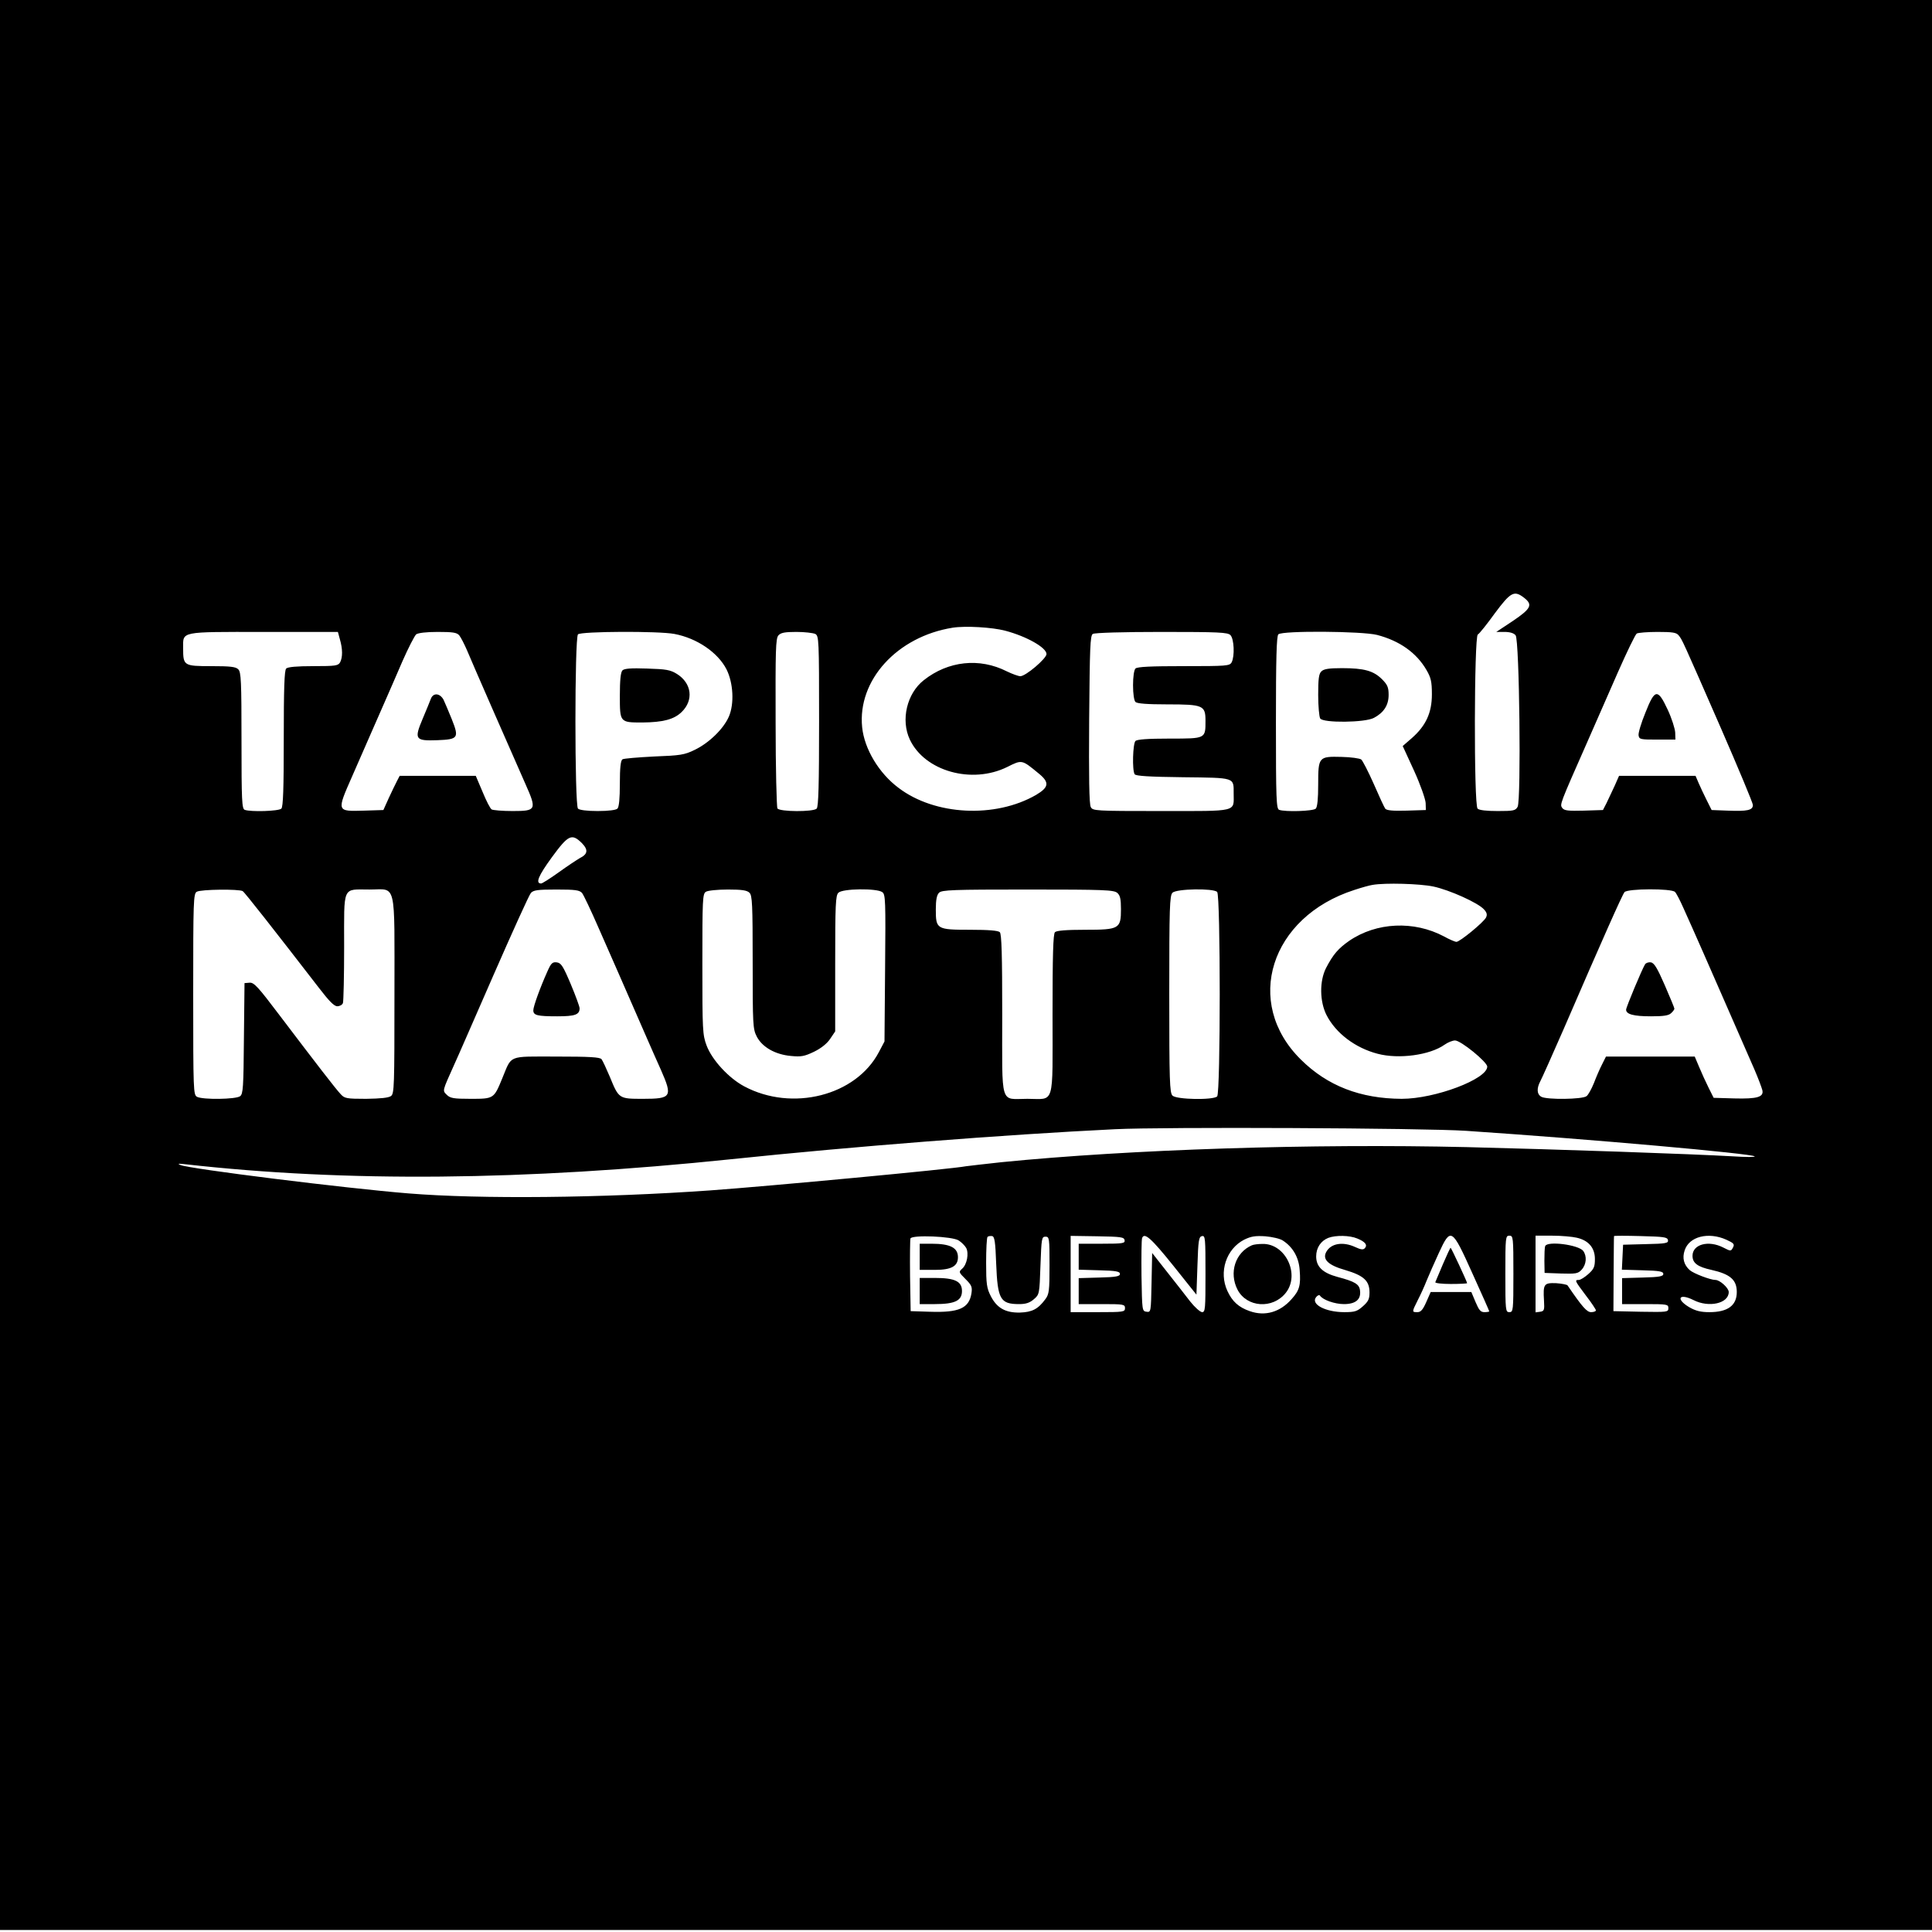
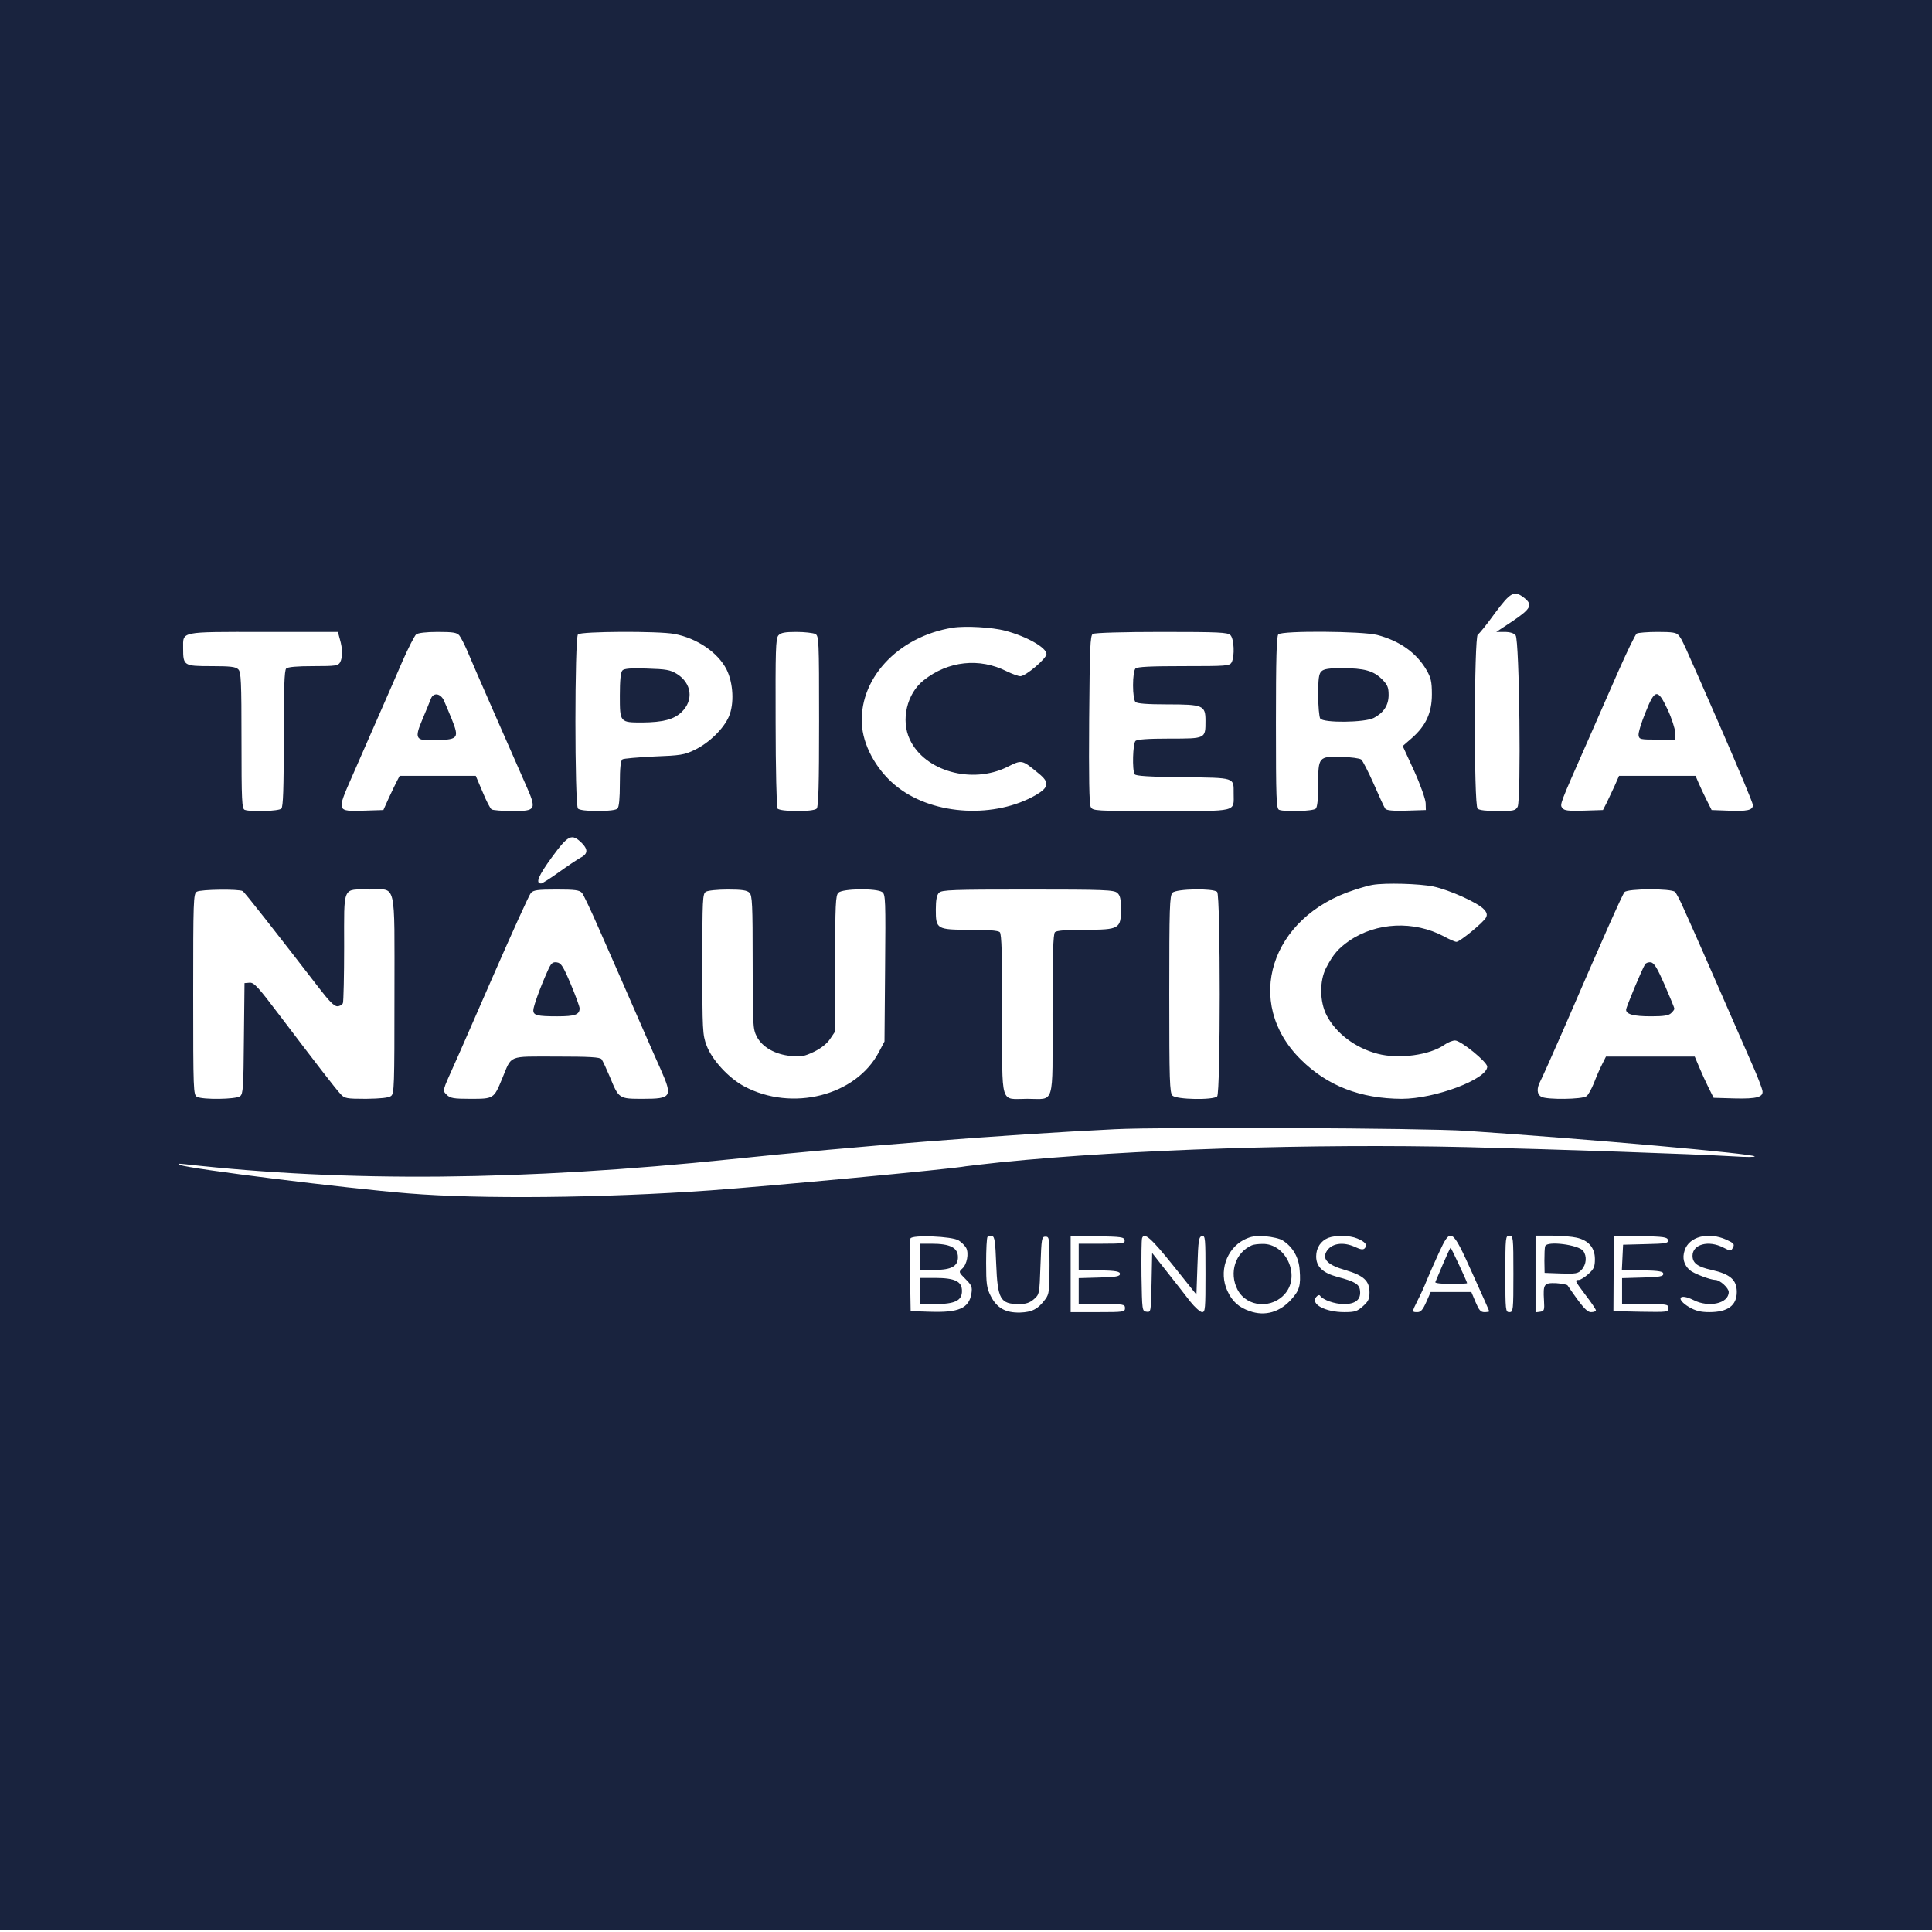
<svg xmlns="http://www.w3.org/2000/svg" version="1.0" width="960pt" height="960pt" viewBox="0 0 960 960" preserveAspectRatio="xMidYMid meet">
-   <g transform="translate(0,960) scale(0.1,-0.1)" fill="#000000" stroke="none">
+   <g transform="translate(0,960) scale(0.1,-0.1)" fill="#19233E" stroke="none">
    <path d="M0 4805 l0 -4795 4800 0 4800 0 0 4795 0 4795 -4800 0 -4800 0 0 -4795z m7574 1824 c43 -34 34 -53 -56 -114 l-83 -55 41 0 c26 0 47 -6 55 -17 19 -22 28 -818 10 -852 -11 -19 -20 -21 -99 -21 -55 0 -92 4 -100 12 -19 19 -17 854 1 865 8 4 46 52 85 106 79 106 96 115 146 76z m-2579 -163 c106 -28 205 -84 205 -116 0 -22 -103 -110 -130 -110 -10 0 -40 11 -67 24 -136 69 -292 52 -413 -44 -84 -66 -115 -198 -69 -295 74 -157 308 -223 484 -136 74 37 72 37 157 -33 54 -44 50 -68 -14 -106 -203 -117 -503 -102 -683 35 -98 73 -170 194 -181 301 -24 234 174 451 450 495 64 10 197 2 261 -15z m-3306 -43 c14 -48 14 -89 1 -114 -10 -17 -22 -19 -133 -19 -82 0 -127 -4 -135 -12 -9 -9 -12 -100 -12 -348 0 -248 -3 -339 -12 -348 -13 -13 -153 -17 -182 -6 -14 5 -16 45 -16 344 0 294 -2 341 -16 354 -12 13 -40 16 -134 16 -137 0 -140 2 -140 89 0 85 -20 81 400 81 l369 0 10 -37z m593 20 c8 -10 25 -43 38 -73 23 -56 218 -501 291 -666 57 -128 54 -134 -64 -134 -51 0 -97 4 -104 8 -7 4 -27 43 -45 87 l-34 80 -189 0 -189 0 -13 -25 c-7 -14 -26 -52 -41 -85 l-27 -60 -96 -3 c-137 -4 -137 -6 -59 171 34 78 77 176 95 217 18 41 49 111 68 155 19 44 59 134 87 200 29 66 60 126 68 133 10 7 49 12 107 12 75 0 95 -3 107 -17z m1069 7 c112 -21 216 -92 259 -176 34 -68 39 -171 12 -234 -26 -61 -99 -132 -170 -166 -51 -25 -71 -28 -202 -33 -80 -4 -151 -10 -157 -14 -9 -6 -13 -42 -13 -121 0 -74 -4 -116 -12 -124 -7 -7 -44 -12 -98 -12 -54 0 -91 5 -98 12 -17 17 -17 849 0 866 15 15 400 17 479 2z m700 0 c18 -10 19 -26 19 -433 0 -316 -3 -426 -12 -435 -17 -17 -184 -16 -195 1 -4 6 -9 199 -9 427 -1 360 0 417 14 433 12 13 31 17 89 17 41 0 83 -5 94 -10z m2063 -6 c18 -18 22 -104 6 -135 -10 -18 -24 -19 -238 -19 -164 0 -231 -3 -240 -12 -7 -7 -12 -41 -12 -83 0 -42 5 -76 12 -83 8 -8 58 -12 158 -12 178 0 190 -5 190 -81 0 -90 2 -89 -178 -89 -110 0 -162 -4 -170 -12 -13 -13 -17 -145 -4 -165 5 -9 73 -13 240 -15 262 -3 252 0 252 -81 0 -93 26 -87 -360 -87 -331 0 -340 1 -350 20 -8 14 -10 151 -8 436 3 356 5 416 18 424 9 6 154 10 342 10 284 0 329 -2 342 -16z m729 1 c111 -29 195 -88 245 -174 22 -38 27 -57 27 -121 0 -92 -30 -156 -99 -217 l-46 -40 57 -124 c31 -68 56 -140 57 -159 l1 -35 -96 -3 c-69 -2 -99 1 -106 10 -5 7 -31 63 -57 123 -27 61 -55 115 -62 121 -8 6 -52 12 -98 13 -114 3 -116 0 -116 -138 0 -70 -4 -111 -12 -119 -13 -13 -153 -17 -182 -6 -14 5 -16 53 -16 433 0 319 3 430 12 439 19 19 417 16 491 -3z m1498 -2 c18 -22 15 -15 210 -461 87 -200 159 -372 159 -382 0 -26 -27 -32 -125 -28 l-80 3 -25 50 c-14 28 -32 66 -40 85 l-15 35 -190 0 -190 0 -22 -50 c-13 -27 -31 -66 -40 -85 l-18 -35 -95 -3 c-78 -2 -97 0 -107 13 -13 18 -14 15 125 330 39 88 107 243 151 344 45 102 87 189 94 193 6 4 53 8 103 8 75 0 94 -3 105 -17z m-5450 -1032 c33 -34 30 -55 -10 -75 -14 -8 -61 -39 -104 -70 -43 -31 -83 -56 -88 -56 -30 0 -14 38 53 130 82 112 99 120 149 71z m4231 -216 c80 -17 223 -81 252 -114 14 -15 17 -26 10 -40 -11 -23 -130 -121 -147 -121 -7 0 -35 12 -62 27 -149 79 -335 71 -471 -22 -54 -38 -79 -66 -115 -135 -33 -65 -32 -167 3 -235 46 -89 142 -162 253 -191 105 -28 260 -7 333 45 17 12 40 21 52 21 29 0 160 -107 160 -130 0 -62 -259 -160 -425 -160 -205 1 -369 64 -501 195 -287 283 -152 709 266 843 36 12 76 23 90 25 63 11 235 6 302 -8z m-5916 -23 c10 -6 155 -191 379 -481 50 -65 75 -91 91 -91 12 0 25 7 28 16 3 9 6 134 6 279 0 309 -11 285 126 285 136 0 124 52 124 -523 0 -455 -1 -491 -17 -503 -12 -9 -52 -13 -124 -14 -97 0 -107 2 -126 23 -24 25 -121 151 -303 391 -108 143 -128 165 -150 163 l-25 -2 -3 -275 c-2 -244 -4 -276 -19 -287 -21 -16 -186 -18 -214 -3 -18 10 -19 27 -19 510 0 465 1 500 18 509 19 12 211 14 228 3z m1686 -9 c8 -10 45 -88 82 -173 38 -85 83 -190 102 -232 53 -122 103 -236 139 -318 18 -41 49 -112 69 -156 59 -134 53 -144 -89 -144 -120 0 -120 0 -165 110 -17 40 -35 79 -41 87 -9 10 -59 13 -225 13 -245 0 -219 10 -269 -110 -41 -100 -42 -100 -157 -100 -84 0 -101 3 -118 20 -22 22 -23 16 37 150 12 25 98 223 193 440 95 217 179 403 188 413 13 14 33 17 127 17 94 0 114 -3 127 -17z m832 1 c14 -13 16 -59 16 -345 0 -310 1 -332 20 -369 27 -53 92 -90 170 -97 51 -5 67 -2 115 21 35 17 65 41 80 64 l25 37 0 337 c0 293 2 339 16 352 20 21 191 23 218 3 16 -11 17 -40 14 -377 l-3 -365 -28 -53 c-114 -217 -431 -297 -669 -170 -77 41 -160 131 -187 203 -20 53 -21 76 -21 405 0 322 1 350 18 359 9 6 58 11 109 11 70 0 95 -4 107 -16z m1828 -1 c14 -12 18 -31 18 -80 0 -98 -8 -103 -178 -103 -94 0 -142 -4 -150 -12 -9 -9 -12 -114 -12 -410 0 -462 13 -418 -125 -418 -138 0 -125 -44 -125 418 0 296 -3 401 -12 410 -8 8 -55 12 -147 12 -167 0 -171 3 -171 101 0 48 5 72 16 83 14 14 67 16 441 16 383 0 428 -2 445 -17z m496 5 c17 -17 17 -999 0 -1016 -19 -19 -202 -16 -222 4 -14 14 -16 73 -16 504 0 431 2 490 16 504 20 20 203 23 222 4z m2275 0 c7 -7 25 -42 41 -78 16 -36 37 -83 47 -105 23 -50 260 -593 307 -700 19 -44 36 -90 39 -102 8 -34 -25 -44 -139 -41 l-103 3 -25 50 c-14 28 -35 74 -47 103 l-22 52 -220 0 -221 0 -20 -40 c-11 -21 -29 -63 -40 -92 -12 -29 -28 -59 -37 -65 -21 -16 -196 -18 -224 -3 -23 13 -24 42 -5 78 8 15 60 131 115 257 195 451 292 669 303 682 15 18 234 19 251 1z m-1038 -1187 c625 -42 1420 -113 1434 -127 3 -4 -43 -4 -104 0 -204 12 -877 35 -1325 46 -772 18 -1673 -11 -2315 -75 -82 -9 -161 -18 -175 -20 -70 -14 -979 -99 -1270 -120 -537 -38 -1145 -44 -1500 -15 -311 25 -1089 122 -1133 141 -17 7 -12 8 23 4 801 -90 1684 -82 2714 25 602 63 1352 122 1906 149 238 12 1534 6 1745 -8z m-2521 -545 c14 -9 30 -25 37 -37 14 -27 4 -82 -20 -103 -18 -16 -17 -18 17 -52 30 -30 34 -39 29 -71 -12 -74 -62 -96 -207 -91 l-95 3 -3 175 c-1 96 0 180 2 186 7 19 209 11 240 -10z m186 -116 c7 -176 20 -200 114 -200 33 0 52 6 73 24 28 24 28 26 33 168 5 135 6 143 25 143 19 0 20 -7 20 -142 0 -127 -2 -144 -21 -169 -36 -49 -66 -64 -125 -66 -73 -2 -116 23 -146 82 -20 39 -23 60 -23 165 0 67 3 125 7 129 4 4 14 5 23 4 12 -3 16 -27 20 -138z m638 118 c3 -16 -7 -18 -112 -18 l-116 0 0 -65 0 -64 103 -3 c83 -2 102 -6 102 -18 0 -12 -19 -16 -102 -18 l-103 -3 0 -64 0 -65 115 0 c108 0 115 -1 115 -20 0 -19 -7 -20 -135 -20 l-135 0 0 190 0 189 132 -2 c118 -2 133 -4 136 -19z m242 -127 l115 -144 5 144 c4 127 7 144 23 147 16 3 17 -11 17 -187 0 -175 -1 -191 -17 -191 -10 1 -36 24 -59 53 -22 29 -74 95 -115 147 l-74 94 -3 -148 c-3 -146 -3 -147 -25 -144 -22 3 -22 6 -25 178 -1 96 0 180 3 188 11 30 45 0 155 -137z m544 125 c50 -32 80 -84 84 -147 6 -75 -1 -101 -40 -144 -57 -65 -132 -87 -208 -60 -55 19 -87 48 -111 100 -44 95 -6 209 83 255 35 17 55 20 105 17 35 -3 74 -12 87 -21z m370 10 c40 -16 53 -33 37 -49 -8 -8 -20 -6 -46 6 -62 29 -122 19 -145 -24 -20 -37 10 -66 95 -90 91 -27 120 -53 120 -111 0 -33 -6 -45 -33 -69 -28 -25 -40 -29 -92 -29 -95 0 -169 40 -140 75 7 9 16 12 19 7 14 -21 73 -42 119 -42 58 0 85 23 80 66 -3 33 -25 46 -112 69 -74 20 -106 51 -106 102 0 43 23 77 60 92 37 14 106 13 144 -3z m573 -175 c46 -101 83 -185 83 -187 0 -2 -11 -4 -24 -4 -19 0 -27 10 -44 50 l-21 50 -101 0 -101 0 -22 -50 c-17 -38 -27 -50 -44 -50 -28 0 -28 0 2 60 14 27 34 71 44 97 11 27 38 88 60 136 60 130 65 127 168 -102z m203 -1 c0 -183 -1 -190 -20 -190 -19 0 -20 7 -20 190 0 183 1 190 20 190 19 0 20 -7 20 -190z m314 180 c59 -13 91 -50 91 -106 0 -39 -5 -50 -33 -75 -18 -16 -39 -29 -47 -29 -22 0 -20 -4 35 -77 28 -36 50 -70 50 -74 0 -5 -11 -9 -24 -9 -21 0 -44 26 -117 133 -3 4 -29 9 -57 11 -60 2 -65 -4 -60 -86 3 -48 1 -53 -19 -56 l-23 -3 0 190 0 191 83 0 c45 0 100 -5 121 -10z m454 -12 c3 -15 -9 -18 -110 -20 l-113 -3 -3 -62 -3 -62 103 -3 c84 -2 103 -6 103 -18 0 -12 -19 -16 -102 -18 l-103 -3 0 -64 0 -65 115 0 c109 0 115 -1 115 -20 0 -20 -5 -20 -137 -18 l-136 3 1 185 c1 102 1 186 2 188 0 2 60 2 132 0 116 -3 133 -5 136 -20z m290 2 c37 -17 42 -22 33 -39 -10 -19 -11 -19 -48 0 -74 38 -153 16 -153 -41 0 -36 25 -55 94 -70 93 -21 126 -49 126 -110 0 -67 -45 -100 -136 -100 -43 0 -68 6 -101 25 -68 41 -50 71 22 35 76 -39 175 -17 175 40 0 20 -44 60 -66 60 -25 0 -109 32 -128 49 -29 26 -38 60 -25 98 22 69 118 93 207 53z" />
    <path d="M2141 6128 c-5 -13 -23 -58 -41 -100 -43 -102 -37 -110 73 -106 104 4 109 11 72 104 -15 38 -34 81 -41 97 -18 33 -51 36 -63 5z" />
    <path d="M3093 6269 c-9 -9 -13 -49 -13 -126 0 -133 0 -133 112 -133 102 1 157 15 195 52 61 59 50 143 -23 189 -34 21 -54 24 -149 27 -80 3 -113 0 -122 -9z" />
    <path d="M6566 6264 c-13 -12 -16 -38 -16 -117 0 -56 5 -109 10 -117 14 -23 223 -21 267 3 49 26 73 63 73 114 0 38 -6 51 -33 78 -42 42 -89 55 -199 55 -65 0 -90 -4 -102 -16z" />
    <path d="M8176 6059 c-21 -51 -36 -101 -34 -113 3 -20 9 -21 93 -21 l90 0 -1 35 c-1 19 -17 70 -37 113 -50 107 -64 105 -111 -14z" />
    <path d="M2720 4773 c-36 -80 -70 -174 -70 -193 0 -25 19 -30 119 -30 88 0 111 8 111 40 0 8 -20 63 -44 120 -38 90 -48 105 -69 108 -22 3 -29 -4 -47 -45z" />
    <path d="M8174 4808 c-15 -24 -94 -213 -94 -225 0 -23 38 -33 124 -33 64 0 88 4 100 16 9 8 16 18 16 22 0 4 -22 57 -48 117 -37 85 -53 111 -69 113 -12 2 -25 -3 -29 -10z" />
    <path d="M4570 3355 l0 -65 75 0 c82 0 115 18 115 63 0 47 -38 67 -131 67 l-59 0 0 -65z" />
    <path d="M4570 3185 l0 -65 75 0 c100 0 135 17 135 65 0 48 -35 65 -135 65 l-75 0 0 -65z" />
    <path d="M6220 3412 c-82 -36 -114 -136 -71 -220 46 -89 175 -98 240 -16 72 91 -1 245 -115 243 -22 0 -46 -3 -54 -7z" />
    <path d="M7170 3319 c-19 -45 -36 -86 -38 -90 -2 -5 33 -9 77 -9 45 0 81 2 81 4 0 7 -79 176 -82 176 -2 0 -19 -37 -38 -81z" />
    <path d="M7678 3408 c-3 -7 -4 -40 -4 -73 l1 -60 82 -3 c73 -2 84 -1 102 19 24 26 27 67 8 93 -23 31 -180 51 -189 24z" />
  </g>
</svg>
